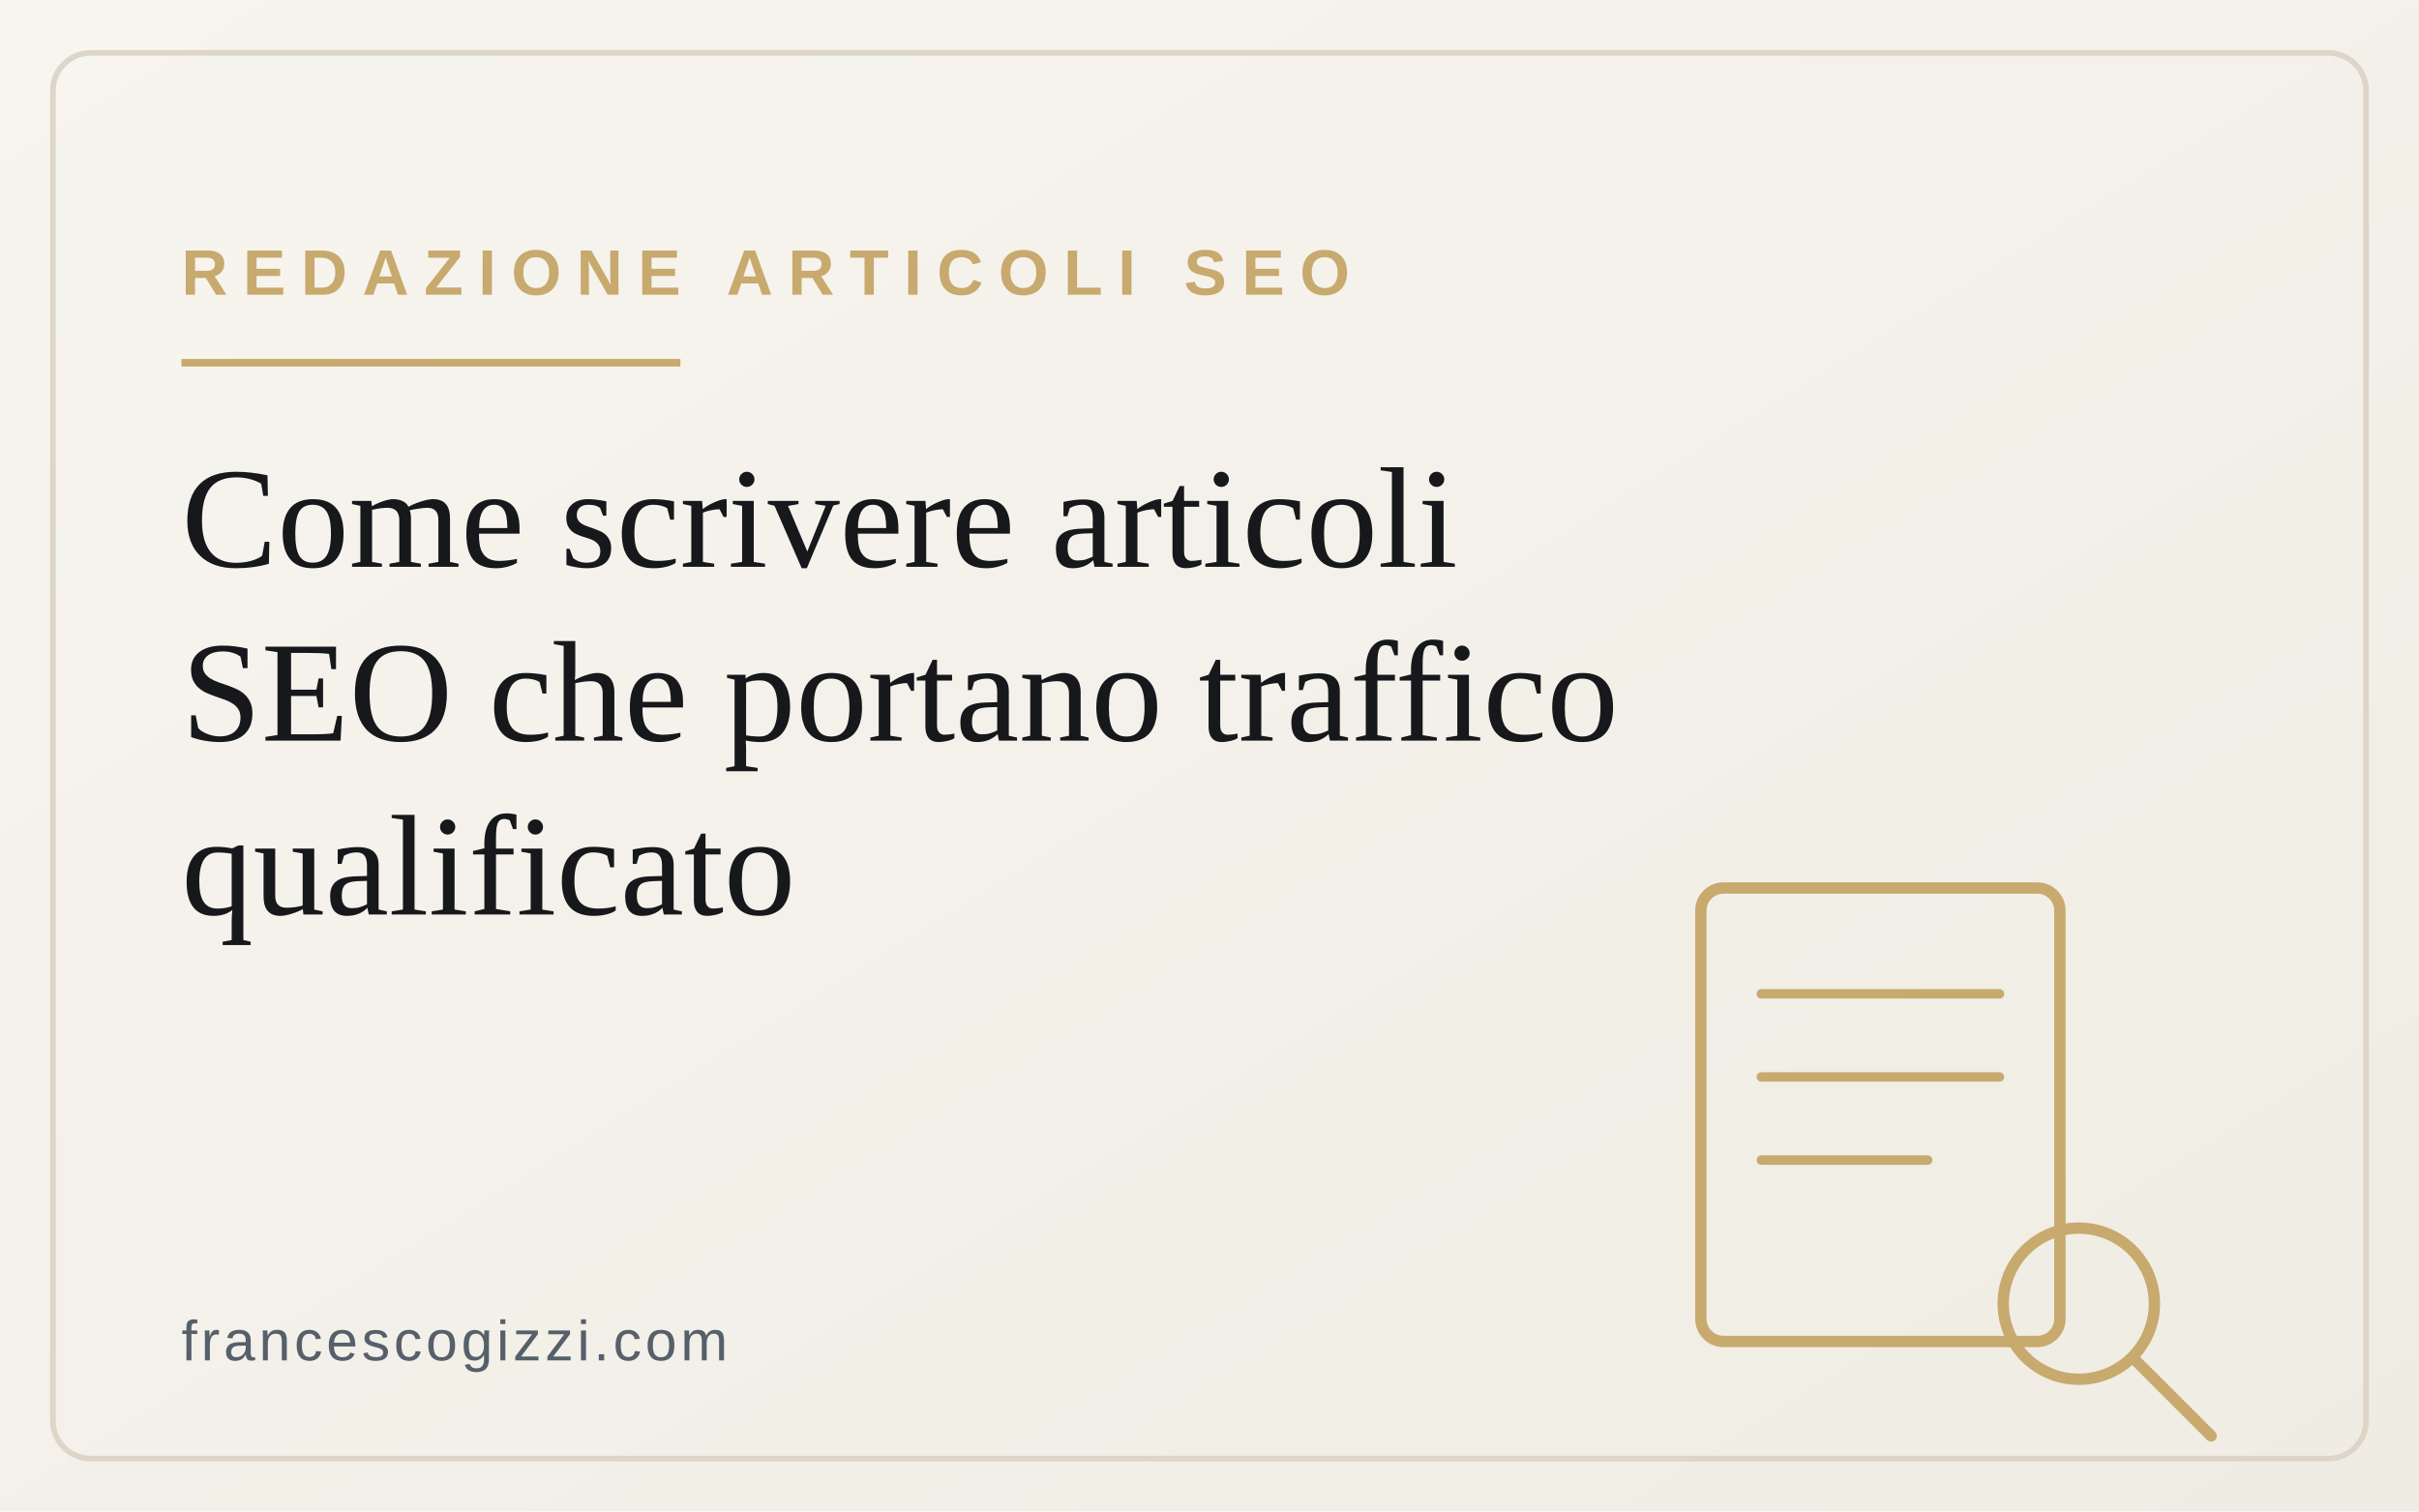
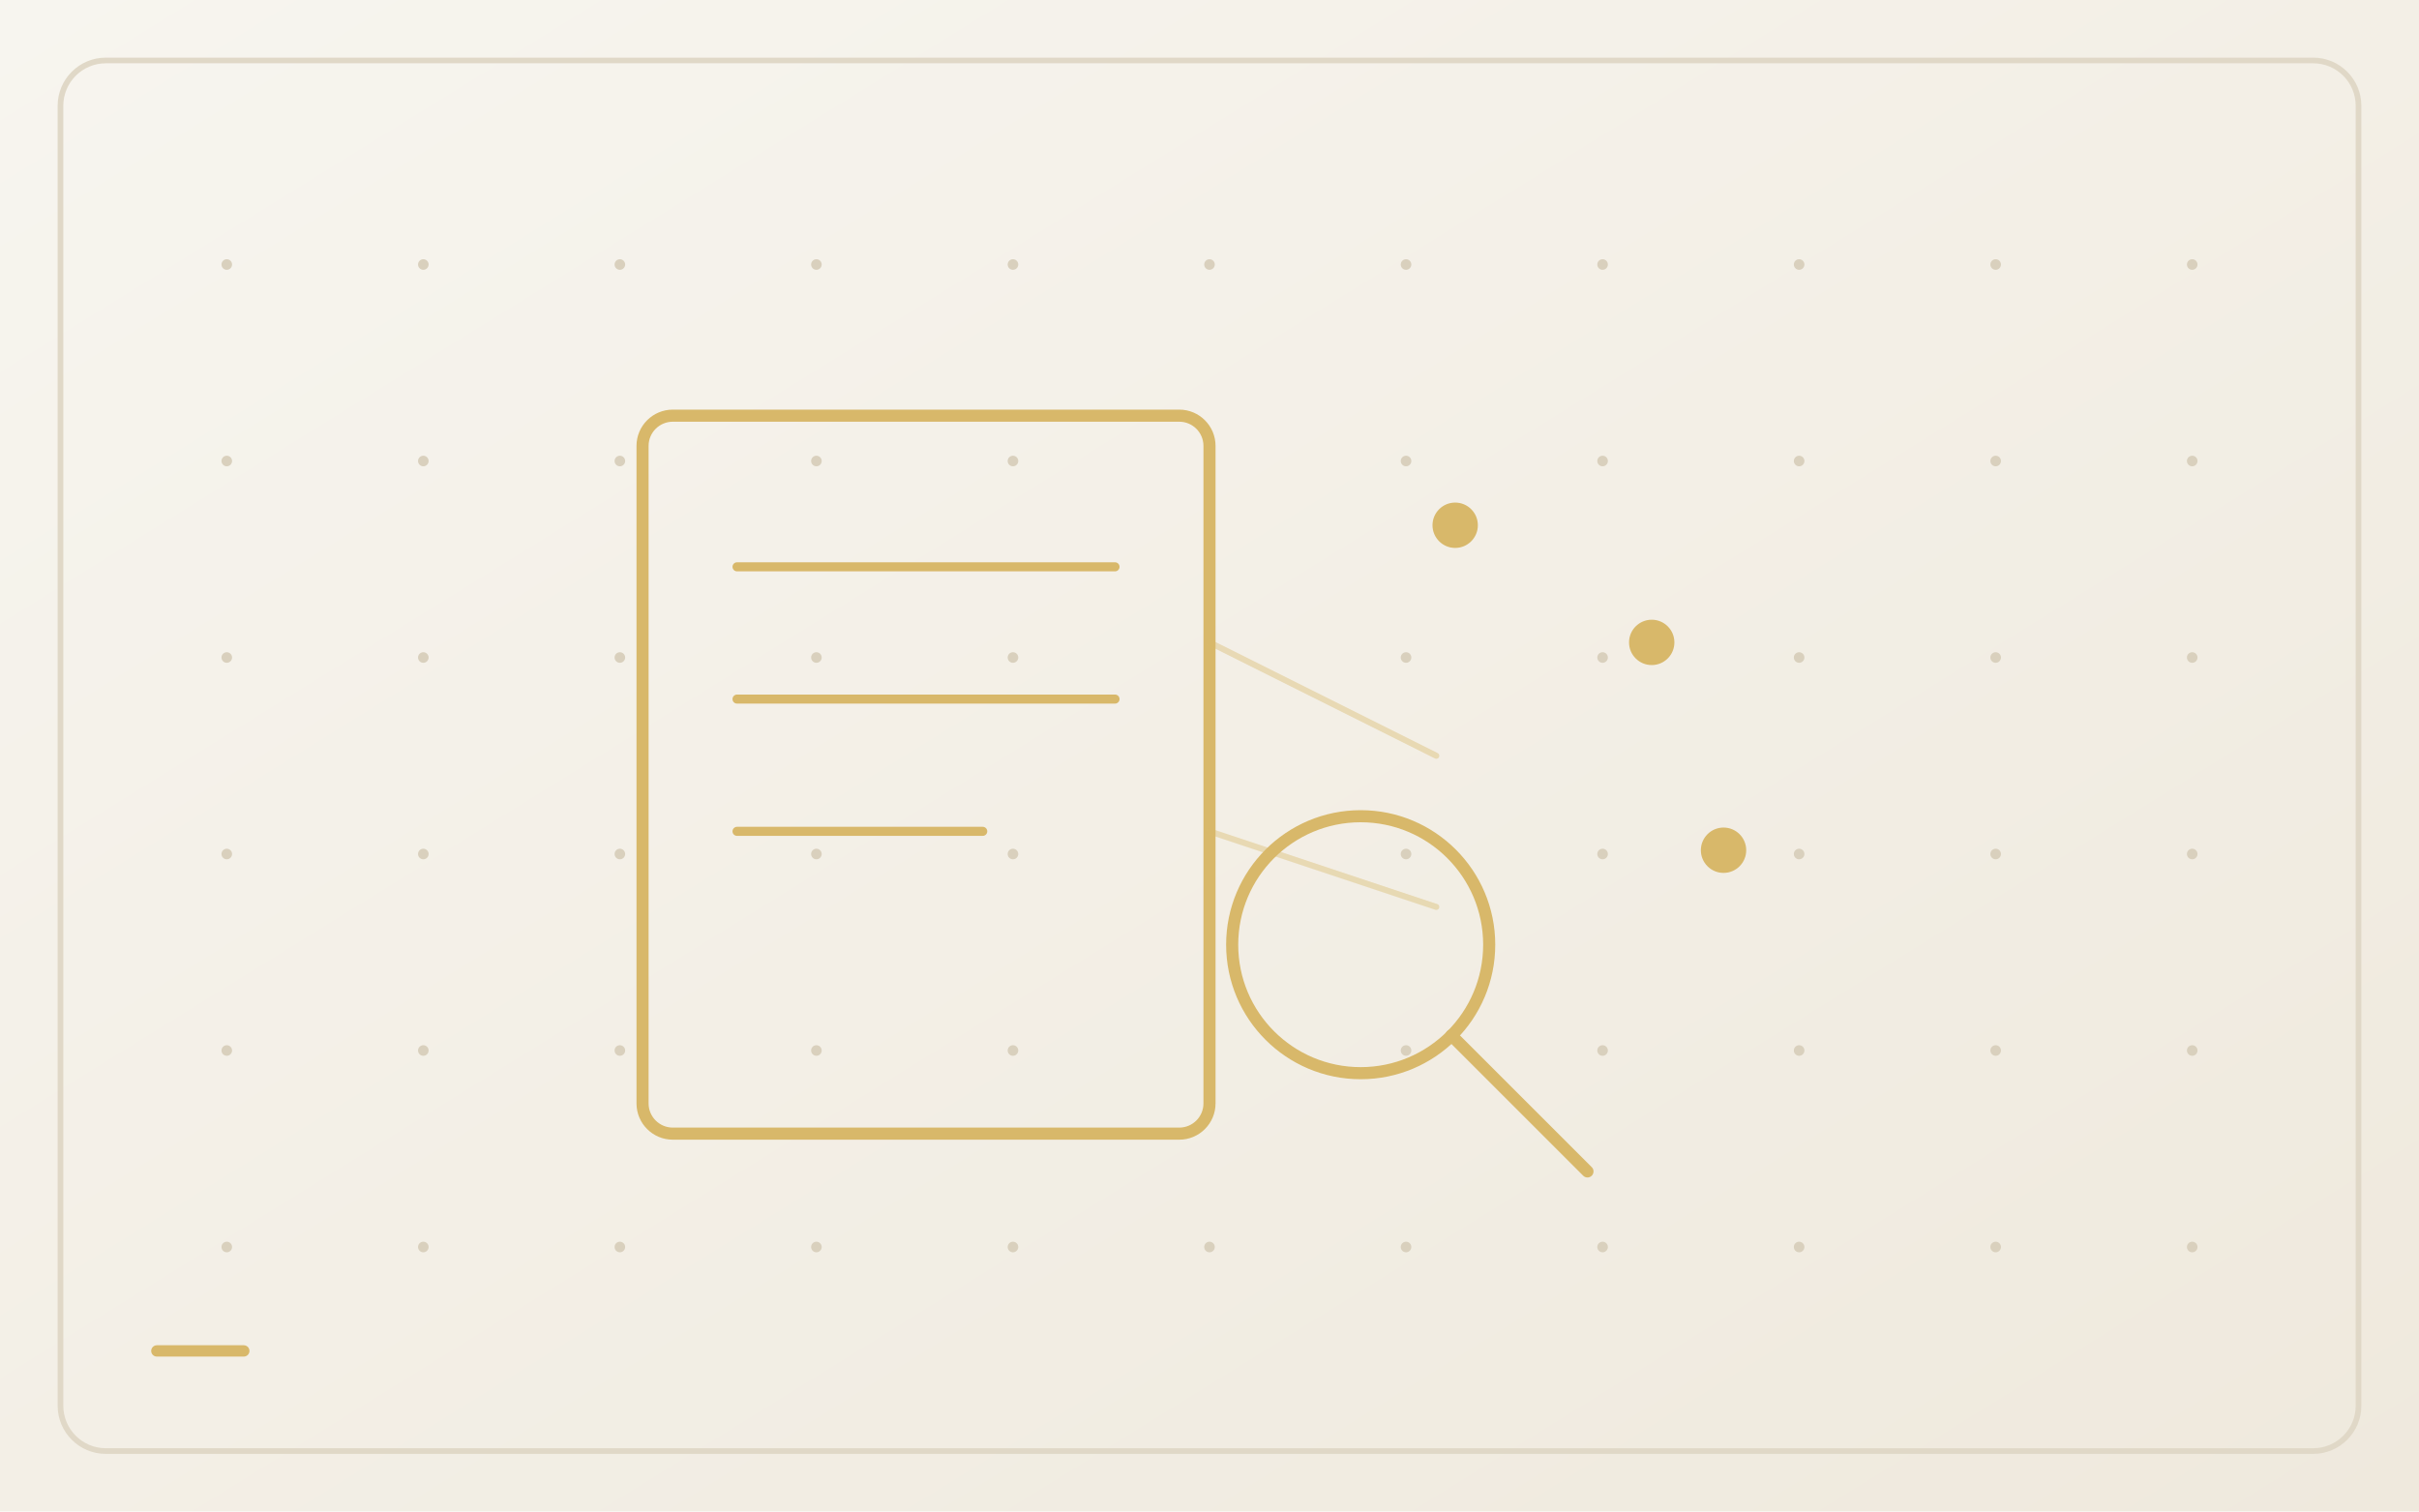
- <svg xmlns="http://www.w3.org/2000/svg" viewBox="0 0 640 400" width="640" height="400" role="img" aria-label="Come scrivere articoli SEO che portano traffico qualificato">
+ <svg xmlns="http://www.w3.org/2000/svg" viewBox="0 0 640 400" width="640" height="400">
  <defs>
    <linearGradient id="bg" x1="0" y1="0" x2="1" y2="1">
      <stop offset="0" stop-color="#f7f5ef" />
-       <stop offset="1" stop-color="#efece3" />
+       <stop offset="1" stop-color="#efe9dd" />
    </linearGradient>
  </defs>
  <rect width="640" height="400" fill="url(#bg)" />
-   <rect x="14" y="14" width="612" height="372" fill="none" stroke="#ddd6c8" stroke-width="1.5" rx="10" />
-   <text x="48" y="78" font-family="Arial,Helvetica,sans-serif" font-size="17" font-weight="700" letter-spacing="4" fill="#c8a96e">REDAZIONE ARTICOLI SEO</text>
-   <line x1="48" y1="96" x2="180" y2="96" stroke="#c8a96e" stroke-width="2" />
-   <text x="48" y="150" font-family="Georgia,'Times New Roman',serif" font-size="38" fill="#16181c">
-     <tspan x="48" dy="0">Come scrivere articoli</tspan>
-     <tspan x="48" dy="46">SEO che portano traffico</tspan>
-     <tspan x="48" dy="46">qualificato</tspan>
-   </text>
-   <g transform="translate(450,235)" stroke="#c8a96e" fill="none" stroke-width="3" stroke-linecap="round">
-     <rect x="0" y="0" width="95" height="120" rx="6" />
-     <path d="M16 28 H79 M16 50 H79 M16 72 H60" stroke-width="2.5" />
-     <circle cx="100" cy="110" r="20" />
-     <path d="M115 125 L135 145" />
+   <circle cx="60" cy="70" r="1.4" fill="#d9d0bd" />
+   <circle cx="60" cy="122" r="1.4" fill="#d9d0bd" />
+   <circle cx="60" cy="174" r="1.4" fill="#d9d0bd" />
+   <circle cx="60" cy="226" r="1.4" fill="#d9d0bd" />
+   <circle cx="60" cy="278" r="1.4" fill="#d9d0bd" />
+   <circle cx="60" cy="330" r="1.4" fill="#d9d0bd" />
+   <circle cx="112" cy="70" r="1.4" fill="#d9d0bd" />
+   <circle cx="112" cy="122" r="1.4" fill="#d9d0bd" />
+   <circle cx="112" cy="174" r="1.4" fill="#d9d0bd" />
+   <circle cx="112" cy="226" r="1.4" fill="#d9d0bd" />
+   <circle cx="112" cy="278" r="1.4" fill="#d9d0bd" />
+   <circle cx="112" cy="330" r="1.4" fill="#d9d0bd" />
+   <circle cx="164" cy="70" r="1.4" fill="#d9d0bd" />
+   <circle cx="164" cy="122" r="1.4" fill="#d9d0bd" />
+   <circle cx="164" cy="174" r="1.4" fill="#d9d0bd" />
+   <circle cx="164" cy="226" r="1.4" fill="#d9d0bd" />
+   <circle cx="164" cy="278" r="1.4" fill="#d9d0bd" />
+   <circle cx="164" cy="330" r="1.4" fill="#d9d0bd" />
+   <circle cx="216" cy="70" r="1.4" fill="#d9d0bd" />
+   <circle cx="216" cy="122" r="1.4" fill="#d9d0bd" />
+   <circle cx="216" cy="174" r="1.4" fill="#d9d0bd" />
+   <circle cx="216" cy="226" r="1.4" fill="#d9d0bd" />
+   <circle cx="216" cy="278" r="1.4" fill="#d9d0bd" />
+   <circle cx="216" cy="330" r="1.4" fill="#d9d0bd" />
+   <circle cx="268" cy="70" r="1.4" fill="#d9d0bd" />
+   <circle cx="268" cy="122" r="1.4" fill="#d9d0bd" />
+   <circle cx="268" cy="174" r="1.4" fill="#d9d0bd" />
+   <circle cx="268" cy="226" r="1.4" fill="#d9d0bd" />
+   <circle cx="268" cy="278" r="1.4" fill="#d9d0bd" />
+   <circle cx="268" cy="330" r="1.4" fill="#d9d0bd" />
+   <circle cx="320" cy="70" r="1.4" fill="#d9d0bd" />
+   <circle cx="320" cy="122" r="1.4" fill="#d9d0bd" />
+   <circle cx="320" cy="174" r="1.4" fill="#d9d0bd" />
+   <circle cx="320" cy="226" r="1.4" fill="#d9d0bd" />
+   <circle cx="320" cy="278" r="1.4" fill="#d9d0bd" />
+   <circle cx="320" cy="330" r="1.4" fill="#d9d0bd" />
+   <circle cx="372" cy="70" r="1.4" fill="#d9d0bd" />
+   <circle cx="372" cy="122" r="1.4" fill="#d9d0bd" />
+   <circle cx="372" cy="174" r="1.4" fill="#d9d0bd" />
+   <circle cx="372" cy="226" r="1.4" fill="#d9d0bd" />
+   <circle cx="372" cy="278" r="1.4" fill="#d9d0bd" />
+   <circle cx="372" cy="330" r="1.4" fill="#d9d0bd" />
+   <circle cx="424" cy="70" r="1.4" fill="#d9d0bd" />
+   <circle cx="424" cy="122" r="1.4" fill="#d9d0bd" />
+   <circle cx="424" cy="174" r="1.4" fill="#d9d0bd" />
+   <circle cx="424" cy="226" r="1.4" fill="#d9d0bd" />
+   <circle cx="424" cy="278" r="1.4" fill="#d9d0bd" />
+   <circle cx="424" cy="330" r="1.4" fill="#d9d0bd" />
+   <circle cx="476" cy="70" r="1.4" fill="#d9d0bd" />
+   <circle cx="476" cy="122" r="1.4" fill="#d9d0bd" />
+   <circle cx="476" cy="174" r="1.4" fill="#d9d0bd" />
+   <circle cx="476" cy="226" r="1.4" fill="#d9d0bd" />
+   <circle cx="476" cy="278" r="1.4" fill="#d9d0bd" />
+   <circle cx="476" cy="330" r="1.4" fill="#d9d0bd" />
+   <circle cx="528" cy="70" r="1.4" fill="#d9d0bd" />
+   <circle cx="528" cy="122" r="1.4" fill="#d9d0bd" />
+   <circle cx="528" cy="174" r="1.4" fill="#d9d0bd" />
+   <circle cx="528" cy="226" r="1.4" fill="#d9d0bd" />
+   <circle cx="528" cy="278" r="1.4" fill="#d9d0bd" />
+   <circle cx="528" cy="330" r="1.4" fill="#d9d0bd" />
+   <circle cx="580" cy="70" r="1.4" fill="#d9d0bd" />
+   <circle cx="580" cy="122" r="1.4" fill="#d9d0bd" />
+   <circle cx="580" cy="174" r="1.4" fill="#d9d0bd" />
+   <circle cx="580" cy="226" r="1.4" fill="#d9d0bd" />
+   <circle cx="580" cy="278" r="1.4" fill="#d9d0bd" />
+   <circle cx="580" cy="330" r="1.4" fill="#d9d0bd" />
+   <rect x="16" y="16" width="608" height="368" fill="none" stroke="#e0d8c7" stroke-width="1.5" rx="12" />
+   <g transform="rotate(0 320 200)">
+     <g stroke="#d8b86a" fill="none" stroke-width="3.2" stroke-linecap="round" stroke-linejoin="round">
+       <rect x="170" y="110" width="150" height="190" rx="8" />
+       <path d="M195 150 H295 M195 185 H295 M195 220 H260" stroke-width="2.4" />
+       <circle cx="360" cy="250" r="34" />
+       <path d="M384 274 L420 310" />
+     </g>
+     <circle cx="456" cy="225" r="6" fill="#d8b86a" />
+     <circle cx="437" cy="170" r="6" fill="#d8b86a" />
+     <circle cx="385" cy="139" r="6" fill="#d8b86a" />
+     <path d="M320 170 L380 200 M320 220 L380 240" stroke="#d8b86a" fill="none" stroke-linecap="round" stroke-linejoin="round" stroke-width="1.6" opacity="0.4" />
  </g>
-   <text x="48" y="360" font-family="Arial,Helvetica,sans-serif" font-size="15" letter-spacing="1" fill="#56606a">francescogizzi.com</text>
+   <rect x="40" y="356" width="26" height="3" rx="1.5" fill="#d8b86a" />
</svg>
